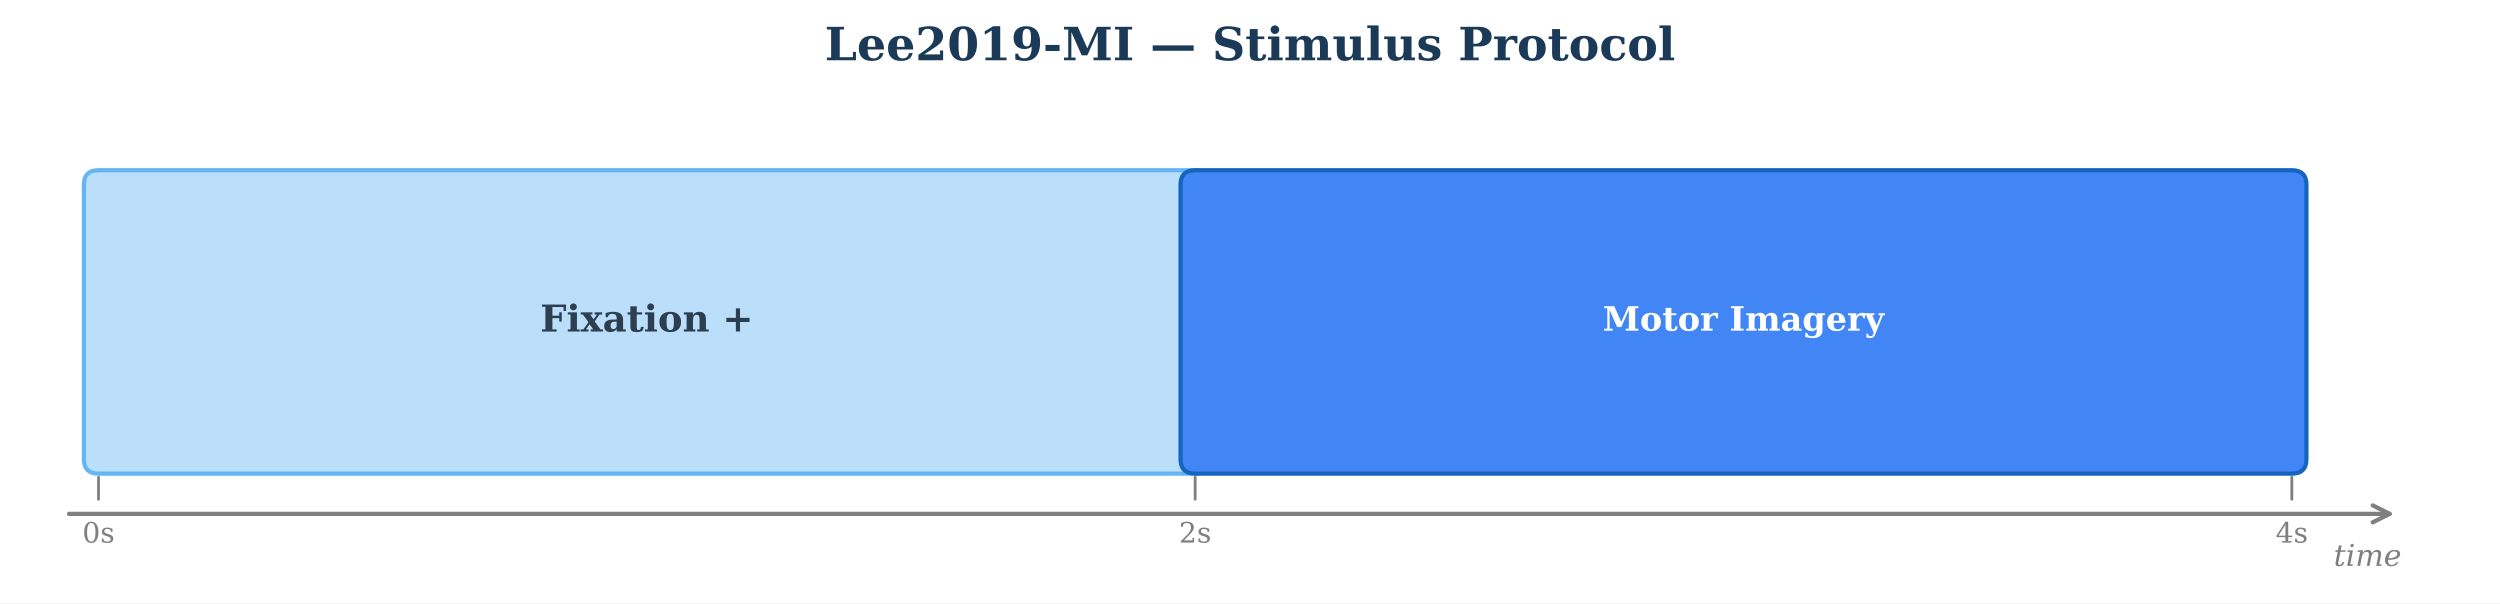
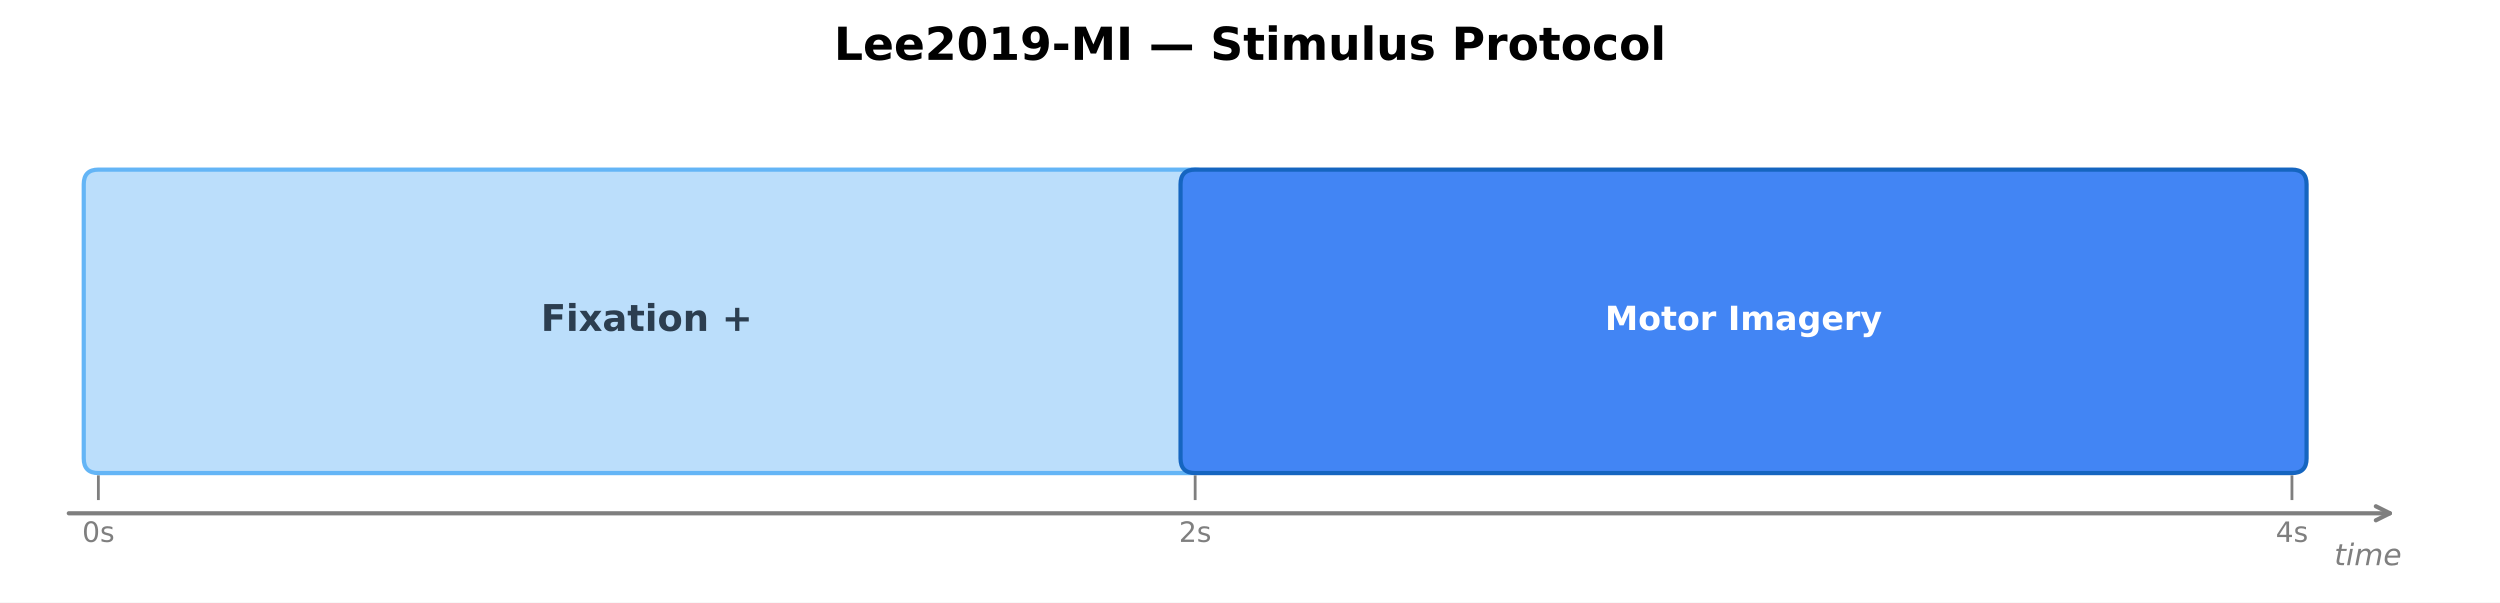
- <svg xmlns="http://www.w3.org/2000/svg" xmlns:xlink="http://www.w3.org/1999/xlink" width="708.48pt" height="170.95pt" viewBox="0 0 708.48 170.95" version="1.1">
+ <svg xmlns="http://www.w3.org/2000/svg" xmlns:xlink="http://www.w3.org/1999/xlink" width="712.8pt" height="171.788pt" viewBox="0 0 712.8 171.788" version="1.1">
  <defs>
    <style type="text/css">*{stroke-linejoin: round; stroke-linecap: butt}</style>
  </defs>
  <g id="figure_1">
    <g id="patch_1">
-       <path d="M 0 170.95  L 708.48 170.95  L 708.48 0  L 0 0  z " style="fill: #ffffff" />
+       <path d="M 0 171.788  L 712.8 171.788  L 712.8 0  L 0 0  z " style="fill: #ffffff" />
    </g>
    <g id="axes_1">
      <g id="patch_2">
-         <path d="M 27.919 134.226  L 338.701 134.226  Q 342.845 134.226 342.845 130.082  L 342.845 52.387  Q 342.845 48.243 338.701 48.243  L 27.919 48.243  Q 23.775 48.243 23.775 52.387  L 23.775 130.082  Q 23.775 134.226 27.919 134.226  z " clip-path="url(#p8f17b9f81c)" style="fill: #bbdefb; stroke: #64b5f6; stroke-width: 1.2" />
+         <path d="M 28.048 134.88  L 340.764 134.88  Q 344.934 134.88 344.934 130.711  L 344.934 52.532  Q 344.934 48.362 340.764 48.362  L 28.048 48.362  Q 23.878 48.362 23.878 52.532  L 23.878 130.711  Q 23.878 134.88 28.048 134.88  z " clip-path="url(#pa75b5006b3)" style="fill: #bbdefb; stroke: #64b5f6; stroke-width: 1.2" />
      </g>
      <g id="patch_3">
-         <path d="M 338.701 134.226  L 649.483 134.226  Q 653.627 134.226 653.627 130.082  L 653.627 52.387  Q 653.627 48.243 649.483 48.243  L 338.701 48.243  Q 334.557 48.243 334.557 52.387  L 334.557 130.082  Q 334.557 134.226 338.701 134.226  z " clip-path="url(#p8f17b9f81c)" style="fill: #4285f4; stroke: #1565c0; stroke-width: 1.2" />
+         <path d="M 340.764 134.88  L 653.481 134.88  Q 657.65 134.88 657.65 130.711  L 657.65 52.532  Q 657.65 48.362 653.481 48.362  L 340.764 48.362  Q 336.595 48.362 336.595 52.532  L 336.595 130.711  Q 336.595 134.88 340.764 134.88  z " clip-path="url(#pa75b5006b3)" style="fill: #4285f4; stroke: #1565c0; stroke-width: 1.2" />
      </g>
      <g id="line2d_1">
-         <path d="M 27.919 135.262  L 27.919 141.477  " clip-path="url(#p8f17b9f81c)" style="fill: none; stroke: #7f7f7f; stroke-width: 0.8; stroke-linecap: round" />
+         <path d="M 28.048 135.923  L 28.048 142.177  " clip-path="url(#pa75b5006b3)" style="fill: none; stroke: #7f7f7f; stroke-width: 0.8; stroke-linecap: square" />
      </g>
      <g id="line2d_2">
-         <path d="M 338.701 135.262  L 338.701 141.477  " clip-path="url(#p8f17b9f81c)" style="fill: none; stroke: #7f7f7f; stroke-width: 0.8; stroke-linecap: round" />
+         <path d="M 340.764 135.923  L 340.764 142.177  " clip-path="url(#pa75b5006b3)" style="fill: none; stroke: #7f7f7f; stroke-width: 0.8; stroke-linecap: square" />
      </g>
      <g id="line2d_3">
-         <path d="M 649.483 135.262  L 649.483 141.477  " clip-path="url(#p8f17b9f81c)" style="fill: none; stroke: #7f7f7f; stroke-width: 0.8; stroke-linecap: round" />
+         <path d="M 653.481 135.923  L 653.481 142.177  " clip-path="url(#pa75b5006b3)" style="fill: none; stroke: #7f7f7f; stroke-width: 0.8; stroke-linecap: square" />
      </g>
      <g id="text_1">
-         <g clip-path="url(#p8f17b9f81c)">
-           <g style="fill: #2c3e50" transform="translate(153.0912 93.96234) scale(0.105 -0.105)">
+         <g clip-path="url(#pa75b5006b3)">
+           <g style="fill: #2c3e50" transform="translate(154.2103 94.3492) scale(0.105 -0.105)">
            <defs>
-               <path id="DejaVuSerif-Bold-29" d="M 300 0  L 300 378  L 897 378  L 897 4288  L 300 4288  L 300 4666  L 4459 4666  L 4459 3566  L 4031 3566  L 4031 4238  L 2106 4238  L 2106 2741  L 3291 2741  L 3291 3334  L 3719 3334  L 3719 1722  L 3291 1722  L 3291 2316  L 2106 2316  L 2106 378  L 2841 378  L 2841 0  L 300 0  z " transform="scale(0.015625)" />
-               <path id="DejaVuSerif-Bold-4c" d="M 588 4263  Q 588 4516 763 4689  Q 938 4863 1191 4863  Q 1438 4863 1611 4689  Q 1784 4516 1784 4263  Q 1784 4016 1611 3842  Q 1438 3669 1191 3669  Q 938 3669 763 3841  Q 588 4013 588 4263  z M 1797 378  L 2272 378  L 2272 0  L 219 0  L 219 378  L 691 378  L 691 2944  L 219 2944  L 219 3322  L 1797 3322  L 1797 378  z " transform="scale(0.015625)" />
-               <path id="DejaVuSerif-Bold-5b" d="M 2247 2119  L 2834 2944  L 2425 2944  L 2425 3322  L 3719 3322  L 3719 2944  L 3278 2944  L 2431 1759  L 3419 378  L 3859 378  L 3859 0  L 1747 0  L 1747 378  L 2175 378  L 1550 1253  L 922 378  L 1369 378  L 1369 0  L 0 0  L 0 378  L 475 378  L 1356 1619  L 403 2944  L 31 2944  L 31 3322  L 2059 3322  L 2059 2944  L 1656 2944  L 2247 2119  z " transform="scale(0.015625)" />
-               <path id="DejaVuSerif-Bold-44" d="M 3525 2041  L 3525 378  L 4000 378  L 4000 0  L 2419 0  L 2419 422  Q 2200 159 1931 34  Q 1663 -91 1319 -91  Q 809 -91 536 182  Q 263 456 263 966  Q 263 1525 655 1803  Q 1047 2081 1838 2081  L 2419 2081  L 2419 2278  Q 2419 2681 2228 2873  Q 2038 3066 1638 3066  Q 1306 3066 1126 2930  Q 947 2794 872 2484  L 519 2484  L 519 3200  Q 816 3306 1134 3359  Q 1453 3413 1806 3413  Q 2697 3413 3111 3081  Q 3525 2750 3525 2041  z M 2419 1044  L 2419 1709  L 2003 1709  Q 1694 1709 1528 1540  Q 1363 1372 1363 1056  Q 1363 741 1483 584  Q 1603 428 1850 428  Q 2106 428 2262 597  Q 2419 766 2419 1044  z " transform="scale(0.015625)" />
-               <path id="DejaVuSerif-Bold-57" d="M 634 2944  L 153 2944  L 153 3322  L 634 3322  L 634 4353  L 1741 4353  L 1741 3322  L 2663 3322  L 2663 2944  L 1741 2944  L 1741 909  Q 1741 475 1809 369  Q 1878 263 2059 263  Q 2259 263 2356 397  Q 2453 531 2459 813  L 2925 813  Q 2897 313 2651 111  Q 2406 -91 1806 -91  Q 1122 -91 878 123  Q 634 338 634 909  L 634 2944  z " transform="scale(0.015625)" />
-               <path id="DejaVuSerif-Bold-52" d="M 2138 263  Q 2488 263 2630 563  Q 2772 863 2772 1663  Q 2772 2463 2631 2761  Q 2491 3059 2138 3059  Q 1784 3059 1640 2757  Q 1497 2456 1497 1663  Q 1497 869 1640 566  Q 1784 263 2138 263  z M 2138 -91  Q 1259 -91 761 376  Q 263 844 263 1663  Q 263 2484 761 2948  Q 1259 3413 2138 3413  Q 3019 3413 3516 2948  Q 4013 2484 4013 1663  Q 4013 844 3514 376  Q 3016 -91 2138 -91  z " transform="scale(0.015625)" />
-               <path id="DejaVuSerif-Bold-51" d="M 219 0  L 219 378  L 691 378  L 691 2944  L 219 2944  L 219 3322  L 1797 3322  L 1797 2853  Q 1997 3150 2253 3281  Q 2509 3413 2900 3413  Q 3459 3413 3745 3083  Q 4031 2753 4031 2113  L 4031 378  L 4506 378  L 4506 0  L 2522 0  L 2522 378  L 2925 378  L 2925 2144  Q 2925 2566 2817 2730  Q 2709 2894 2444 2894  Q 2109 2894 1953 2648  Q 1797 2403 1797 1869  L 1797 378  L 2203 378  L 2203 0  L 219 0  z " transform="scale(0.015625)" />
-               <path id="DejaVuSerif-Bold-3" transform="scale(0.015625)" />
-               <path id="DejaVuSerif-Bold-e" d="M 3041 4013  L 3041 2369  L 4684 2369  L 4684 1650  L 3041 1650  L 3041 6  L 2322 6  L 2322 1650  L 678 1650  L 678 2369  L 2322 2369  L 2322 4013  L 3041 4013  z " transform="scale(0.015625)" />
+               <path id="DejaVuSans-Bold-29" d="M 588 4666  L 3834 4666  L 3834 3756  L 1791 3756  L 1791 2888  L 3713 2888  L 3713 1978  L 1791 1978  L 1791 0  L 588 0  L 588 4666  z " transform="scale(0.015625)" />
+               <path id="DejaVuSans-Bold-4c" d="M 538 3500  L 1656 3500  L 1656 0  L 538 0  L 538 3500  z M 538 4863  L 1656 4863  L 1656 3950  L 538 3950  L 538 4863  z " transform="scale(0.015625)" />
+               <path id="DejaVuSans-Bold-5b" d="M 1422 1791  L 159 3500  L 1344 3500  L 2059 2463  L 2784 3500  L 3969 3500  L 2706 1797  L 4031 0  L 2847 0  L 2059 1106  L 1281 0  L 97 0  L 1422 1791  z " transform="scale(0.015625)" />
+               <path id="DejaVuSans-Bold-44" d="M 2106 1575  Q 1756 1575 1579 1456  Q 1403 1338 1403 1106  Q 1403 894 1545 773  Q 1688 653 1941 653  Q 2256 653 2472 879  Q 2688 1106 2688 1447  L 2688 1575  L 2106 1575  z M 3816 1997  L 3816 0  L 2688 0  L 2688 519  Q 2463 200 2181 54  Q 1900 -91 1497 -91  Q 953 -91 614 226  Q 275 544 275 1050  Q 275 1666 698 1953  Q 1122 2241 2028 2241  L 2688 2241  L 2688 2328  Q 2688 2594 2478 2717  Q 2269 2841 1825 2841  Q 1466 2841 1156 2769  Q 847 2697 581 2553  L 581 3406  Q 941 3494 1303 3539  Q 1666 3584 2028 3584  Q 2975 3584 3395 3211  Q 3816 2838 3816 1997  z " transform="scale(0.015625)" />
+               <path id="DejaVuSans-Bold-57" d="M 1759 4494  L 1759 3500  L 2913 3500  L 2913 2700  L 1759 2700  L 1759 1216  Q 1759 972 1856 886  Q 1953 800 2241 800  L 2816 800  L 2816 0  L 1856 0  Q 1194 0 917 276  Q 641 553 641 1216  L 641 2700  L 84 2700  L 84 3500  L 641 3500  L 641 4494  L 1759 4494  z " transform="scale(0.015625)" />
+               <path id="DejaVuSans-Bold-52" d="M 2203 2784  Q 1831 2784 1636 2517  Q 1441 2250 1441 1747  Q 1441 1244 1636 976  Q 1831 709 2203 709  Q 2569 709 2762 976  Q 2956 1244 2956 1747  Q 2956 2250 2762 2517  Q 2569 2784 2203 2784  z M 2203 3584  Q 3106 3584 3614 3096  Q 4122 2609 4122 1747  Q 4122 884 3614 396  Q 3106 -91 2203 -91  Q 1297 -91 786 396  Q 275 884 275 1747  Q 275 2609 786 3096  Q 1297 3584 2203 3584  z " transform="scale(0.015625)" />
+               <path id="DejaVuSans-Bold-51" d="M 4056 2131  L 4056 0  L 2931 0  L 2931 347  L 2931 1631  Q 2931 2084 2911 2256  Q 2891 2428 2841 2509  Q 2775 2619 2662 2680  Q 2550 2741 2406 2741  Q 2056 2741 1856 2470  Q 1656 2200 1656 1722  L 1656 0  L 538 0  L 538 3500  L 1656 3500  L 1656 2988  Q 1909 3294 2193 3439  Q 2478 3584 2822 3584  Q 3428 3584 3742 3212  Q 4056 2841 4056 2131  z " transform="scale(0.015625)" />
+               <path id="DejaVuSans-Bold-3" transform="scale(0.015625)" />
+               <path id="DejaVuSans-Bold-e" d="M 3053 4013  L 3053 2375  L 4684 2375  L 4684 1638  L 3053 1638  L 3053 0  L 2309 0  L 2309 1638  L 678 1638  L 678 2375  L 2309 2375  L 2309 4013  L 3053 4013  z " transform="scale(0.015625)" />
            </defs>
-             <use xlink:href="#DejaVuSerif-Bold-29" />
-             <use xlink:href="#DejaVuSerif-Bold-4c" transform="translate(71 0)" />
-             <use xlink:href="#DejaVuSerif-Bold-5b" transform="translate(108.9844 0)" />
-             <use xlink:href="#DejaVuSerif-Bold-44" transform="translate(168.6094 0)" />
-             <use xlink:href="#DejaVuSerif-Bold-57" transform="translate(233.4062 0)" />
-             <use xlink:href="#DejaVuSerif-Bold-4c" transform="translate(279.5938 0)" />
-             <use xlink:href="#DejaVuSerif-Bold-52" transform="translate(317.5781 0)" />
-             <use xlink:href="#DejaVuSerif-Bold-51" transform="translate(384.2812 0)" />
-             <use xlink:href="#DejaVuSerif-Bold-3" transform="translate(456.9844 0)" />
-             <use xlink:href="#DejaVuSerif-Bold-e" transform="translate(491.7969 0)" />
+             <use xlink:href="#DejaVuSans-Bold-29" />
+             <use xlink:href="#DejaVuSans-Bold-4c" transform="translate(68.3125 0)" />
+             <use xlink:href="#DejaVuSans-Bold-5b" transform="translate(102.5938 0)" />
+             <use xlink:href="#DejaVuSans-Bold-44" transform="translate(167.0938 0)" />
+             <use xlink:href="#DejaVuSans-Bold-57" transform="translate(234.5781 0)" />
+             <use xlink:href="#DejaVuSans-Bold-4c" transform="translate(282.375 0)" />
+             <use xlink:href="#DejaVuSans-Bold-52" transform="translate(316.6562 0)" />
+             <use xlink:href="#DejaVuSans-Bold-51" transform="translate(385.3594 0)" />
+             <use xlink:href="#DejaVuSans-Bold-3" transform="translate(456.5469 0)" />
+             <use xlink:href="#DejaVuSans-Bold-e" transform="translate(491.3594 0)" />
          </g>
        </g>
      </g>
      <g id="text_2">
-         <g clip-path="url(#p8f17b9f81c)">
-           <g style="fill: #ffffff" transform="translate(454.2149 93.70216) scale(0.095 -0.095)">
+         <g clip-path="url(#pa75b5006b3)">
+           <g style="fill: #ffffff" transform="translate(457.6195 94.08903) scale(0.095 -0.095)">
            <defs>
-               <path id="DejaVuSerif-Bold-30" d="M 269 0  L 269 378  L 863 378  L 863 4288  L 269 4288  L 269 4666  L 2194 4666  L 3525 1672  L 4863 4666  L 6784 4666  L 6784 4288  L 6188 4288  L 6188 378  L 6784 378  L 6784 0  L 4384 0  L 4384 378  L 4978 378  L 4978 3938  L 3531 684  L 2741 684  L 1300 3938  L 1300 378  L 1894 378  L 1894 0  L 269 0  z " transform="scale(0.015625)" />
-               <path id="DejaVuSerif-Bold-55" d="M 3438 3359  L 3438 2369  L 3084 2369  Q 3066 2634 2941 2764  Q 2816 2894 2578 2894  Q 2216 2894 2006 2575  Q 1797 2256 1797 1691  L 1797 378  L 2400 378  L 2400 0  L 219 0  L 219 378  L 691 378  L 691 2944  L 184 2944  L 184 3322  L 1797 3322  L 1797 2731  Q 1959 3078 2226 3245  Q 2494 3413 2881 3413  Q 2978 3413 3117 3398  Q 3256 3384 3438 3359  z " transform="scale(0.015625)" />
-               <path id="DejaVuSerif-Bold-2c" d="M 300 0  L 300 378  L 897 378  L 897 4288  L 300 4288  L 300 4666  L 2700 4666  L 2700 4288  L 2100 4288  L 2100 378  L 2700 378  L 2700 0  L 300 0  z " transform="scale(0.015625)" />
-               <path id="DejaVuSerif-Bold-50" d="M 3884 2778  Q 4116 3109 4384 3261  Q 4653 3413 5013 3413  Q 5584 3413 5867 3089  Q 6150 2766 6150 2113  L 6150 378  L 6625 378  L 6625 0  L 4647 0  L 4647 378  L 5044 378  L 5044 1947  Q 5044 2569 4948 2731  Q 4853 2894 4594 2894  Q 4300 2894 4137 2667  Q 3975 2441 3975 2022  L 3975 378  L 4372 378  L 4372 0  L 2472 0  L 2472 378  L 2869 378  L 2869 1947  Q 2869 2569 2772 2731  Q 2675 2894 2419 2894  Q 2122 2894 1959 2667  Q 1797 2441 1797 2022  L 1797 378  L 2194 378  L 2194 0  L 219 0  L 219 378  L 691 378  L 691 2944  L 219 2944  L 219 3322  L 1797 3322  L 1797 2853  Q 1991 3144 2241 3278  Q 2491 3413 2834 3413  Q 3241 3413 3494 3258  Q 3747 3103 3884 2778  z " transform="scale(0.015625)" />
-               <path id="DejaVuSerif-Bold-4a" d="M 3853 2944  L 3853 44  Q 3853 -656 3354 -1039  Q 2856 -1422 1947 -1422  Q 1616 -1422 1275 -1370  Q 934 -1319 575 -1216  L 575 -422  L 928 -422  Q 975 -750 1192 -909  Q 1409 -1069 1813 -1069  Q 2325 -1069 2536 -823  Q 2747 -578 2747 44  L 2747 422  Q 2606 163 2367 36  Q 2128 -91 1778 -91  Q 1072 -91 667 378  Q 263 847 263 1663  Q 263 2481 667 2947  Q 1072 3413 1778 3413  Q 2128 3413 2367 3286  Q 2606 3159 2747 2900  L 2747 3322  L 4325 3322  L 4325 2944  L 3853 2944  z M 2747 1825  Q 2747 2406 2597 2665  Q 2447 2925 2119 2925  Q 1775 2925 1636 2651  Q 1497 2378 1497 1663  Q 1497 947 1637 672  Q 1778 397 2119 397  Q 2447 397 2597 656  Q 2747 916 2747 1497  L 2747 1825  z " transform="scale(0.015625)" />
-               <path id="DejaVuSerif-Bold-48" d="M 2566 1875  Q 2566 2531 2444 2795  Q 2322 3059 2028 3059  Q 1744 3059 1620 2800  Q 1497 2541 1497 1931  L 1497 1875  L 2566 1875  z M 3781 1503  L 1497 1503  L 1497 1478  Q 1497 834 1690 548  Q 1884 263 2316 263  Q 2675 263 2897 453  Q 3119 644 3181 1006  L 3700 1006  Q 3566 441 3166 175  Q 2766 -91 2047 -91  Q 1184 -91 723 364  Q 263 819 263 1663  Q 263 2488 734 2950  Q 1206 3413 2047 3413  Q 2872 3413 3312 2927  Q 3753 2441 3781 1503  z " transform="scale(0.015625)" />
-               <path id="DejaVuSerif-Bold-5c" d="M 1997 -750  Q 1847 -1116 1634 -1269  Q 1422 -1422 1063 -1422  Q 909 -1422 721 -1387  Q 534 -1353 313 -1288  L 313 -594  L 666 -597  Q 675 -838 779 -953  Q 884 -1069 1094 -1069  Q 1297 -1069 1422 -958  Q 1547 -847 1672 -538  L 1722 -422  L 275 2944  L -84 2944  L -84 3322  L 1831 3322  L 1831 2944  L 1434 2944  L 2278 978  L 3066 2944  L 2625 2944  L 2625 3322  L 3872 3322  L 3872 2944  L 3469 2944  L 1997 -750  z " transform="scale(0.015625)" />
+               <path id="DejaVuSans-Bold-30" d="M 588 4666  L 2119 4666  L 3181 2169  L 4250 4666  L 5778 4666  L 5778 0  L 4641 0  L 4641 3413  L 3566 897  L 2803 897  L 1728 3413  L 1728 0  L 588 0  L 588 4666  z " transform="scale(0.015625)" />
+               <path id="DejaVuSans-Bold-55" d="M 3138 2547  Q 2991 2616 2845 2648  Q 2700 2681 2553 2681  Q 2122 2681 1889 2404  Q 1656 2128 1656 1613  L 1656 0  L 538 0  L 538 3500  L 1656 3500  L 1656 2925  Q 1872 3269 2151 3426  Q 2431 3584 2822 3584  Q 2878 3584 2943 3579  Q 3009 3575 3134 3559  L 3138 2547  z " transform="scale(0.015625)" />
+               <path id="DejaVuSans-Bold-2c" d="M 588 4666  L 1791 4666  L 1791 0  L 588 0  L 588 4666  z " transform="scale(0.015625)" />
+               <path id="DejaVuSans-Bold-50" d="M 3781 2919  Q 3994 3244 4286 3414  Q 4578 3584 4928 3584  Q 5531 3584 5847 3212  Q 6163 2841 6163 2131  L 6163 0  L 5038 0  L 5038 1825  Q 5041 1866 5042 1909  Q 5044 1953 5044 2034  Q 5044 2406 4934 2573  Q 4825 2741 4581 2741  Q 4263 2741 4089 2478  Q 3916 2216 3909 1719  L 3909 0  L 2784 0  L 2784 1825  Q 2784 2406 2684 2573  Q 2584 2741 2328 2741  Q 2006 2741 1831 2477  Q 1656 2213 1656 1722  L 1656 0  L 531 0  L 531 3500  L 1656 3500  L 1656 2988  Q 1863 3284 2130 3434  Q 2397 3584 2719 3584  Q 3081 3584 3359 3409  Q 3638 3234 3781 2919  z " transform="scale(0.015625)" />
+               <path id="DejaVuSans-Bold-4a" d="M 2919 594  Q 2688 288 2409 144  Q 2131 0 1766 0  Q 1125 0 706 504  Q 288 1009 288 1791  Q 288 2575 706 3076  Q 1125 3578 1766 3578  Q 2131 3578 2409 3434  Q 2688 3291 2919 2981  L 2919 3500  L 4044 3500  L 4044 353  Q 4044 -491 3511 -936  Q 2978 -1381 1966 -1381  Q 1638 -1381 1331 -1331  Q 1025 -1281 716 -1178  L 716 -306  Q 1009 -475 1290 -558  Q 1572 -641 1856 -641  Q 2406 -641 2662 -400  Q 2919 -159 2919 353  L 2919 594  z M 2181 2772  Q 1834 2772 1640 2515  Q 1447 2259 1447 1791  Q 1447 1309 1634 1061  Q 1822 813 2181 813  Q 2531 813 2725 1069  Q 2919 1325 2919 1791  Q 2919 2259 2725 2515  Q 2531 2772 2181 2772  z " transform="scale(0.015625)" />
+               <path id="DejaVuSans-Bold-48" d="M 4031 1759  L 4031 1441  L 1416 1441  Q 1456 1047 1700 850  Q 1944 653 2381 653  Q 2734 653 3104 758  Q 3475 863 3866 1075  L 3866 213  Q 3469 63 3072 -14  Q 2675 -91 2278 -91  Q 1328 -91 801 392  Q 275 875 275 1747  Q 275 2603 792 3093  Q 1309 3584 2216 3584  Q 3041 3584 3536 3087  Q 4031 2591 4031 1759  z M 2881 2131  Q 2881 2450 2695 2645  Q 2509 2841 2209 2841  Q 1884 2841 1681 2658  Q 1478 2475 1428 2131  L 2881 2131  z " transform="scale(0.015625)" />
+               <path id="DejaVuSans-Bold-5c" d="M 78 3500  L 1197 3500  L 2138 1125  L 2938 3500  L 4056 3500  L 2584 -331  Q 2363 -916 2067 -1148  Q 1772 -1381 1288 -1381  L 641 -1381  L 641 -647  L 991 -647  Q 1275 -647 1404 -556  Q 1534 -466 1606 -231  L 1638 -134  L 78 3500  z " transform="scale(0.015625)" />
            </defs>
-             <use xlink:href="#DejaVuSerif-Bold-30" />
-             <use xlink:href="#DejaVuSerif-Bold-52" transform="translate(110.6875 0)" />
-             <use xlink:href="#DejaVuSerif-Bold-57" transform="translate(177.3906 0)" />
-             <use xlink:href="#DejaVuSerif-Bold-52" transform="translate(223.5781 0)" />
-             <use xlink:href="#DejaVuSerif-Bold-55" transform="translate(290.2812 0)" />
-             <use xlink:href="#DejaVuSerif-Bold-3" transform="translate(342.9688 0)" />
-             <use xlink:href="#DejaVuSerif-Bold-2c" transform="translate(377.7812 0)" />
-             <use xlink:href="#DejaVuSerif-Bold-50" transform="translate(424.5625 0)" />
-             <use xlink:href="#DejaVuSerif-Bold-44" transform="translate(530.375 0)" />
-             <use xlink:href="#DejaVuSerif-Bold-4a" transform="translate(595.1719 0)" />
-             <use xlink:href="#DejaVuSerif-Bold-48" transform="translate(665.0938 0)" />
-             <use xlink:href="#DejaVuSerif-Bold-55" transform="translate(728.7188 0)" />
-             <use xlink:href="#DejaVuSerif-Bold-5c" transform="translate(781.4062 0)" />
+             <use xlink:href="#DejaVuSans-Bold-30" />
+             <use xlink:href="#DejaVuSans-Bold-52" transform="translate(99.51562 0)" />
+             <use xlink:href="#DejaVuSans-Bold-57" transform="translate(168.2188 0)" />
+             <use xlink:href="#DejaVuSans-Bold-52" transform="translate(216.0156 0)" />
+             <use xlink:href="#DejaVuSans-Bold-55" transform="translate(284.7188 0)" />
+             <use xlink:href="#DejaVuSans-Bold-3" transform="translate(334.0312 0)" />
+             <use xlink:href="#DejaVuSans-Bold-2c" transform="translate(368.8438 0)" />
+             <use xlink:href="#DejaVuSans-Bold-50" transform="translate(406.0469 0)" />
+             <use xlink:href="#DejaVuSans-Bold-44" transform="translate(510.25 0)" />
+             <use xlink:href="#DejaVuSans-Bold-4a" transform="translate(577.7344 0)" />
+             <use xlink:href="#DejaVuSans-Bold-48" transform="translate(649.3125 0)" />
+             <use xlink:href="#DejaVuSans-Bold-55" transform="translate(717.1406 0)" />
+             <use xlink:href="#DejaVuSans-Bold-5c" transform="translate(766.4531 0)" />
          </g>
        </g>
      </g>
      <g id="text_3">
-         <g style="fill: #7f7f7f" transform="translate(23.32131 153.7713) scale(0.08 -0.08)">
+         <g style="fill: #7f7f7f" transform="translate(23.41901 154.5095) scale(0.08 -0.08)">
          <defs>
-             <path id="DejaVuSerif-13" d="M 2034 219  Q 2513 219 2750 744  Q 2988 1269 2988 2328  Q 2988 3391 2750 3916  Q 2513 4441 2034 4441  Q 1556 4441 1318 3916  Q 1081 3391 1081 2328  Q 1081 1269 1318 744  Q 1556 219 2034 219  z M 2034 -91  Q 1275 -91 848 546  Q 422 1184 422 2328  Q 422 3475 848 4112  Q 1275 4750 2034 4750  Q 2797 4750 3222 4112  Q 3647 3475 3647 2328  Q 3647 1184 3222 546  Q 2797 -91 2034 -91  z " transform="scale(0.015625)" />
-             <path id="DejaVuSerif-56" d="M 359 184  L 359 959  L 691 959  Q 703 588 923 403  Q 1144 219 1575 219  Q 1963 219 2166 364  Q 2369 509 2369 788  Q 2369 1006 2220 1140  Q 2072 1275 1594 1428  L 1178 1569  Q 750 1706 558 1912  Q 366 2119 366 2438  Q 366 2894 700 3153  Q 1034 3413 1625 3413  Q 1888 3413 2178 3344  Q 2469 3275 2778 3144  L 2778 2419  L 2447 2419  Q 2434 2741 2221 2922  Q 2009 3103 1644 3103  Q 1281 3103 1095 2975  Q 909 2847 909 2591  Q 909 2381 1050 2254  Q 1191 2128 1613 1997  L 2069 1856  Q 2541 1709 2748 1489  Q 2956 1269 2956 922  Q 2956 450 2595 179  Q 2234 -91 1600 -91  Q 1278 -91 972 -22  Q 666 47 359 184  z " transform="scale(0.015625)" />
+             <path id="DejaVuSans-13" d="M 2034 4250  Q 1547 4250 1301 3770  Q 1056 3291 1056 2328  Q 1056 1369 1301 889  Q 1547 409 2034 409  Q 2525 409 2770 889  Q 3016 1369 3016 2328  Q 3016 3291 2770 3770  Q 2525 4250 2034 4250  z M 2034 4750  Q 2819 4750 3233 4129  Q 3647 3509 3647 2328  Q 3647 1150 3233 529  Q 2819 -91 2034 -91  Q 1250 -91 836 529  Q 422 1150 422 2328  Q 422 3509 836 4129  Q 1250 4750 2034 4750  z " transform="scale(0.015625)" />
+             <path id="DejaVuSans-56" d="M 2834 3397  L 2834 2853  Q 2591 2978 2328 3040  Q 2066 3103 1784 3103  Q 1356 3103 1142 2972  Q 928 2841 928 2578  Q 928 2378 1081 2264  Q 1234 2150 1697 2047  L 1894 2003  Q 2506 1872 2764 1633  Q 3022 1394 3022 966  Q 3022 478 2636 193  Q 2250 -91 1575 -91  Q 1294 -91 989 -36  Q 684 19 347 128  L 347 722  Q 666 556 975 473  Q 1284 391 1588 391  Q 1994 391 2212 530  Q 2431 669 2431 922  Q 2431 1156 2273 1281  Q 2116 1406 1581 1522  L 1381 1569  Q 847 1681 609 1914  Q 372 2147 372 2553  Q 372 3047 722 3315  Q 1072 3584 1716 3584  Q 2034 3584 2315 3537  Q 2597 3491 2834 3397  z " transform="scale(0.015625)" />
          </defs>
-           <use xlink:href="#DejaVuSerif-13" />
-           <use xlink:href="#DejaVuSerif-56" transform="translate(63.625 0)" />
+           <use xlink:href="#DejaVuSans-13" />
+           <use xlink:href="#DejaVuSans-56" transform="translate(63.625 0)" />
        </g>
      </g>
      <g id="text_4">
-         <g style="fill: #7f7f7f" transform="translate(334.1034 153.7713) scale(0.08 -0.08)">
+         <g style="fill: #7f7f7f" transform="translate(336.1354 154.5095) scale(0.08 -0.08)">
          <defs>
-             <path id="DejaVuSerif-15" d="M 819 3553  L 469 3553  L 469 4384  Q 803 4563 1142 4656  Q 1481 4750 1806 4750  Q 2534 4750 2956 4397  Q 3378 4044 3378 3438  Q 3378 2753 2422 1800  Q 2347 1728 2309 1691  L 1131 513  L 3078 513  L 3078 1088  L 3444 1088  L 3444 0  L 434 0  L 434 341  L 1850 1753  Q 2319 2222 2519 2614  Q 2719 3006 2719 3438  Q 2719 3909 2473 4175  Q 2228 4441 1797 4441  Q 1350 4441 1106 4219  Q 863 3997 819 3553  z " transform="scale(0.015625)" />
+             <path id="DejaVuSans-15" d="M 1228 531  L 3431 531  L 3431 0  L 469 0  L 469 531  Q 828 903 1448 1529  Q 2069 2156 2228 2338  Q 2531 2678 2651 2914  Q 2772 3150 2772 3378  Q 2772 3750 2511 3984  Q 2250 4219 1831 4219  Q 1534 4219 1204 4116  Q 875 4013 500 3803  L 500 4441  Q 881 4594 1212 4672  Q 1544 4750 1819 4750  Q 2544 4750 2975 4387  Q 3406 4025 3406 3419  Q 3406 3131 3298 2873  Q 3191 2616 2906 2266  Q 2828 2175 2409 1742  Q 1991 1309 1228 531  z " transform="scale(0.015625)" />
          </defs>
-           <use xlink:href="#DejaVuSerif-15" />
-           <use xlink:href="#DejaVuSerif-56" transform="translate(63.625 0)" />
+           <use xlink:href="#DejaVuSans-15" />
+           <use xlink:href="#DejaVuSans-56" transform="translate(63.625 0)" />
        </g>
      </g>
      <g id="text_5">
-         <g style="fill: #7f7f7f" transform="translate(644.8855 153.7713) scale(0.08 -0.08)">
+         <g style="fill: #7f7f7f" transform="translate(648.8518 154.5095) scale(0.08 -0.08)">
          <defs>
-             <path id="DejaVuSerif-17" d="M 2234 1581  L 2234 4063  L 641 1581  L 2234 1581  z M 3609 0  L 1484 0  L 1484 331  L 2234 331  L 2234 1247  L 197 1247  L 197 1588  L 2241 4750  L 2859 4750  L 2859 1581  L 3750 1581  L 3750 1247  L 2859 1247  L 2859 331  L 3609 331  L 3609 0  z " transform="scale(0.015625)" />
+             <path id="DejaVuSans-17" d="M 2419 4116  L 825 1625  L 2419 1625  L 2419 4116  z M 2253 4666  L 3047 4666  L 3047 1625  L 3713 1625  L 3713 1100  L 3047 1100  L 3047 0  L 2419 0  L 2419 1100  L 313 1100  L 313 1709  L 2253 4666  z " transform="scale(0.015625)" />
          </defs>
-           <use xlink:href="#DejaVuSerif-17" />
-           <use xlink:href="#DejaVuSerif-56" transform="translate(63.625 0)" />
+           <use xlink:href="#DejaVuSans-17" />
+           <use xlink:href="#DejaVuSans-56" transform="translate(63.625 0)" />
        </g>
      </g>
      <g id="patch_4">
-         <path d="M 19.56 145.621  Q 349.061 145.621 677.22 145.621  " style="fill: none; stroke: #7f7f7f; stroke-width: 1.2; stroke-linecap: round" />
-         <path d="M 672.42 143.221  L 677.22 145.621  L 672.42 148.021  " style="fill: none; stroke: #7f7f7f; stroke-width: 1.2; stroke-linecap: round" />
+         <path d="M 19.622 146.347  Q 351.186 146.347 681.409 146.347  " style="fill: none; stroke: #7f7f7f; stroke-width: 1.2; stroke-linecap: round" />
+         <path d="M 677.409 144.347  L 681.409 146.347  L 677.409 148.347  " style="fill: none; stroke: #7f7f7f; stroke-width: 1.2; stroke-linecap: round" />
      </g>
      <g id="text_6">
-         <g style="fill: #7f7f7f" transform="translate(661.3353 160.3668) scale(0.085 -0.085)">
+         <g style="fill: #7f7f7f" transform="translate(665.5489 161.1444) scale(0.085 -0.085)">
          <defs>
-             <path id="DejaVuSerif-Italic-57" d="M 856 2988  L 350 2988  L 416 3322  L 922 3322  L 1122 4353  L 1700 4353  L 1500 3322  L 2581 3322  L 2516 2988  L 1434 2988  L 1025 878  Q 978 631 978 488  Q 978 388 1000 338  Q 1059 219 1278 219  Q 1503 219 1633 351  Q 1763 484 1825 781  L 2259 781  Q 2147 328 1884 118  Q 1622 -91 1169 -91  Q 672 -91 506 131  Q 406 266 406 516  Q 406 675 447 878  L 856 2988  z " transform="scale(0.015625)" />
-             <path id="DejaVuSerif-Italic-4c" d="M 1009 4353  Q 1038 4497 1163 4603  Q 1288 4709 1434 4709  Q 1578 4709 1663 4603  Q 1728 4522 1728 4422  Q 1728 4388 1719 4353  Q 1691 4206 1567 4103  Q 1444 4000 1297 4000  Q 1150 4000 1066 4103  Q 1003 4181 1003 4281  Q 1003 4316 1009 4353  z M 963 331  L 1506 331  L 1444 0  L 325 0  L 903 2988  L 353 2988  L 419 3322  L 1544 3322  L 963 331  z " transform="scale(0.015625)" />
-             <path id="DejaVuSerif-Italic-50" d="M 3503 2675  Q 3741 3041 4034 3227  Q 4328 3413 4672 3413  Q 5194 3413 5388 3088  Q 5503 2894 5503 2578  Q 5503 2372 5453 2113  L 5106 331  L 5625 331  L 5563 0  L 4469 0  L 4866 2047  Q 4913 2291 4913 2466  Q 4913 2659 4856 2772  Q 4750 2988 4403 2988  Q 4019 2988 3761 2697  Q 3503 2406 3394 1850  L 3034 0  L 2459 0  L 2863 2069  Q 2906 2303 2906 2472  Q 2906 2666 2850 2775  Q 2741 2988 2394 2988  Q 2009 2988 1751 2697  Q 1494 2406 1384 1850  L 1025 0  L 450 0  L 1031 2994  L 481 2994  L 544 3322  L 1669 3322  L 1556 2731  Q 1778 3063 2059 3238  Q 2341 3413 2653 3413  Q 3041 3413 3262 3220  Q 3484 3028 3503 2675  z " transform="scale(0.015625)" />
-             <path id="DejaVuSerif-Italic-48" d="M 938 1275  Q 925 1156 925 1050  Q 925 756 1031 563  Q 1216 219 1709 219  Q 2072 219 2250 328  Q 2569 525 2644 778  L 3066 778  Q 2941 381 2475 103  Q 2150 -91 1506 -91  Q 863 -91 516 388  Q 272 722 272 1206  Q 272 1419 319 1659  Q 472 2450 1000 2931  Q 1528 3413 2278 3413  Q 3500 3413 3500 2547  Q 3500 1913 2859 1603  Q 2206 1288 938 1275  z M 2541 1975  Q 2891 2181 2891 2569  Q 2891 3103 2181 3103  Q 1763 3103 1472 2784  Q 1181 2466 1003 1606  Q 2006 1653 2541 1975  z " transform="scale(0.015625)" />
+             <path id="DejaVuSans-Oblique-57" d="M 2706 3500  L 2619 3053  L 1472 3053  L 1100 1153  Q 1081 1047 1072 975  Q 1063 903 1063 863  Q 1063 663 1183 572  Q 1303 481 1569 481  L 2150 481  L 2053 0  L 1503 0  Q 991 0 739 200  Q 488 400 488 806  Q 488 878 497 964  Q 506 1050 525 1153  L 897 3053  L 409 3053  L 500 3500  L 978 3500  L 1172 4494  L 1747 4494  L 1556 3500  L 2706 3500  z " transform="scale(0.015625)" />
+             <path id="DejaVuSans-Oblique-4c" d="M 1172 4863  L 1747 4863  L 1606 4134  L 1031 4134  L 1172 4863  z M 909 3500  L 1484 3500  L 800 0  L 225 0  L 909 3500  z " transform="scale(0.015625)" />
+             <path id="DejaVuSans-Oblique-50" d="M 5747 2113  L 5338 0  L 4763 0  L 5166 2094  Q 5191 2228 5203 2325  Q 5216 2422 5216 2491  Q 5216 2772 5059 2928  Q 4903 3084 4622 3084  Q 4203 3084 3875 2770  Q 3547 2456 3450 1953  L 3066 0  L 2491 0  L 2900 2094  Q 2925 2209 2937 2307  Q 2950 2406 2950 2484  Q 2950 2769 2794 2926  Q 2638 3084 2363 3084  Q 1938 3084 1609 2770  Q 1281 2456 1184 1953  L 800 0  L 225 0  L 909 3500  L 1484 3500  L 1375 2956  Q 1609 3263 1923 3423  Q 2238 3584 2597 3584  Q 2978 3584 3223 3384  Q 3469 3184 3519 2828  Q 3781 3197 4126 3390  Q 4472 3584 4856 3584  Q 5306 3584 5551 3325  Q 5797 3066 5797 2591  Q 5797 2488 5784 2364  Q 5772 2241 5747 2113  z " transform="scale(0.015625)" />
+             <path id="DejaVuSans-Oblique-48" d="M 3078 2063  Q 3088 2113 3092 2166  Q 3097 2219 3097 2272  Q 3097 2653 2873 2875  Q 2650 3097 2266 3097  Q 1838 3097 1509 2826  Q 1181 2556 1013 2059  L 3078 2063  z M 3578 1613  L 903 1613  Q 884 1494 878 1425  Q 872 1356 872 1306  Q 872 872 1139 634  Q 1406 397 1894 397  Q 2269 397 2603 481  Q 2938 566 3225 728  L 3116 159  Q 2806 34 2476 -28  Q 2147 -91 1806 -91  Q 1078 -91 686 257  Q 294 606 294 1247  Q 294 1794 489 2264  Q 684 2734 1063 3103  Q 1306 3334 1642 3459  Q 1978 3584 2356 3584  Q 2950 3584 3301 3228  Q 3653 2872 3653 2272  Q 3653 2128 3634 1964  Q 3616 1800 3578 1613  z " transform="scale(0.015625)" />
          </defs>
-           <use xlink:href="#DejaVuSerif-Italic-57" />
-           <use xlink:href="#DejaVuSerif-Italic-4c" transform="translate(40.1875 0)" />
-           <use xlink:href="#DejaVuSerif-Italic-50" transform="translate(72.17188 0)" />
-           <use xlink:href="#DejaVuSerif-Italic-48" transform="translate(167 0)" />
+           <use xlink:href="#DejaVuSans-Oblique-57" />
+           <use xlink:href="#DejaVuSans-Oblique-4c" transform="translate(39.20312 0)" />
+           <use xlink:href="#DejaVuSans-Oblique-50" transform="translate(66.98438 0)" />
+           <use xlink:href="#DejaVuSans-Oblique-48" transform="translate(164.3906 0)" />
        </g>
      </g>
      <g id="text_7">
-         <g style="fill: #1b3a57" transform="translate(233.7148 17.07797) scale(0.13 -0.13)">
+         <g transform="translate(237.7821 17.07797) scale(0.13 -0.13)">
          <defs>
-             <path id="DejaVuSerif-Bold-2f" d="M 300 0  L 300 378  L 897 378  L 897 4288  L 300 4288  L 300 4666  L 2700 4666  L 2700 4288  L 2100 4288  L 2100 428  L 3938 428  L 3938 1166  L 4359 1166  L 4359 0  L 300 0  z " transform="scale(0.015625)" />
-             <path id="DejaVuSerif-Bold-15" d="M 844 3513  L 469 3513  L 469 4519  Q 850 4634 1223 4692  Q 1597 4750 1978 4750  Q 2869 4750 3367 4386  Q 3866 4022 3866 3372  Q 3866 2909 3591 2542  Q 3316 2175 2541 1672  L 1241 819  L 3450 819  L 3450 1369  L 3878 1369  L 3878 0  L 428 0  L 428 763  L 1119 1241  Q 2003 1850 2297 2278  Q 2591 2706 2591 3278  Q 2591 3819 2367 4101  Q 2144 4384 1716 4384  Q 1347 4384 1125 4161  Q 903 3938 844 3513  z " transform="scale(0.015625)" />
-             <path id="DejaVuSerif-Bold-13" d="M 2228 275  Q 2603 275 2742 615  Q 2881 956 2881 2328  Q 2881 3691 2742 4037  Q 2603 4384 2228 4384  Q 1853 4384 1714 4043  Q 1575 3703 1575 2328  Q 1575 956 1714 615  Q 1853 275 2228 275  z M 2228 -91  Q 1294 -91 797 532  Q 300 1156 300 2328  Q 300 3500 797 4125  Q 1294 4750 2228 4750  Q 3159 4750 3656 4125  Q 4153 3500 4153 2328  Q 4153 1156 3656 532  Q 3159 -91 2228 -91  z " transform="scale(0.015625)" />
-             <path id="DejaVuSerif-Bold-14" d="M 878 0  L 878 378  L 1753 378  L 1753 4153  L 781 3578  L 781 4044  L 1953 4750  L 2938 4750  L 2938 378  L 3816 378  L 3816 0  L 878 0  z " transform="scale(0.015625)" />
-             <path id="DejaVuSerif-Bold-1c" d="M 2181 4384  Q 1859 4384 1723 4111  Q 1588 3838 1588 3163  Q 1588 2488 1723 2214  Q 1859 1941 2181 1941  Q 2503 1941 2640 2214  Q 2778 2488 2778 3163  Q 2778 3838 2640 4111  Q 2503 4384 2181 4384  z M 2878 1900  Q 2672 1734 2420 1651  Q 2169 1569 1875 1569  Q 1163 1569 755 1986  Q 347 2403 347 3138  Q 347 3913 803 4331  Q 1259 4750 2106 4750  Q 3063 4750 3556 4172  Q 4050 3594 4050 2478  Q 4050 1206 3503 557  Q 2956 -91 1881 -91  Q 1600 -91 1278 -44  Q 956 3 588 97  L 588 922  L 966 922  Q 1044 603 1261 439  Q 1478 275 1825 275  Q 2375 275 2625 658  Q 2875 1041 2878 1900  z " transform="scale(0.015625)" />
-             <path id="DejaVuSerif-Bold-10" d="M 347 2138  L 2309 2138  L 2309 1294  L 347 1294  L 347 2138  z " transform="scale(0.015625)" />
-             <path id="DejaVuSerif-Bold-782" d="M 344 2075  L 6056 2075  L 6056 1325  L 344 1325  L 344 2075  z " transform="scale(0.015625)" />
-             <path id="DejaVuSerif-Bold-36" d="M 494 225  L 494 1331  L 891 1331  Q 981 806 1318 547  Q 1656 288 2253 288  Q 2738 288 2991 472  Q 3244 656 3244 1013  Q 3244 1294 3072 1450  Q 2900 1606 2363 1741  L 1663 1913  Q 978 2088 700 2398  Q 422 2709 422 3284  Q 422 3978 883 4364  Q 1344 4750 2175 4750  Q 2584 4750 3026 4681  Q 3469 4613 3944 4475  L 3944 3444  L 3547 3444  Q 3456 3925 3150 4148  Q 2844 4372 2278 4372  Q 1816 4372 1580 4211  Q 1344 4050 1344 3731  Q 1344 3441 1506 3289  Q 1669 3138 2303 2975  L 3003 2803  Q 3653 2641 3945 2297  Q 4238 1953 4238 1350  Q 4238 644 3750 276  Q 3263 -91 2316 -91  Q 1859 -91 1409 -12  Q 959 66 494 225  z " transform="scale(0.015625)" />
-             <path id="DejaVuSerif-Bold-58" d="M 3963 3322  L 3963 378  L 4434 378  L 4434 0  L 2853 0  L 2853 469  Q 2656 172 2400 40  Q 2144 -91 1753 -91  Q 1194 -91 908 239  Q 622 569 622 1209  L 622 2944  L 147 2944  L 147 3322  L 1728 3322  L 1728 1381  Q 1728 763 1831 595  Q 1934 428 2209 428  Q 2544 428 2698 675  Q 2853 922 2853 1459  L 2853 2944  L 2450 2944  L 2450 3322  L 3963 3322  z " transform="scale(0.015625)" />
-             <path id="DejaVuSerif-Bold-4f" d="M 1797 378  L 2272 378  L 2272 0  L 219 0  L 219 378  L 691 378  L 691 4488  L 219 4488  L 219 4863  L 1797 4863  L 1797 378  z " transform="scale(0.015625)" />
-             <path id="DejaVuSerif-Bold-56" d="M 300 97  L 300 1025  L 653 1025  Q 697 653 931 458  Q 1166 263 1569 263  Q 1906 263 2086 380  Q 2266 497 2266 716  Q 2266 916 2152 1025  Q 2038 1134 1709 1216  L 1253 1331  Q 738 1459 506 1698  Q 275 1938 275 2344  Q 275 2884 650 3148  Q 1025 3413 1806 3413  Q 2100 3413 2433 3364  Q 2766 3316 3169 3213  L 3169 2375  L 2816 2375  Q 2788 2716 2573 2887  Q 2359 3059 1959 3059  Q 1622 3059 1448 2951  Q 1275 2844 1275 2638  Q 1275 2469 1375 2372  Q 1475 2275 1734 2209  L 2188 2094  Q 2841 1928 3091 1684  Q 3341 1441 3341 1006  Q 3341 444 2939 176  Q 2538 -91 1691 -91  Q 1381 -91 1034 -44  Q 688 3 300 97  z " transform="scale(0.015625)" />
-             <path id="DejaVuSerif-Bold-33" d="M 300 0  L 300 378  L 897 378  L 897 4288  L 300 4288  L 300 4666  L 2956 4666  Q 3734 4666 4193 4295  Q 4653 3925 4653 3303  Q 4653 2678 4192 2304  Q 3731 1931 2956 1931  L 2100 1931  L 2100 378  L 2853 378  L 2853 0  L 300 0  z M 2100 2309  L 2450 2309  Q 2856 2309 3098 2579  Q 3341 2850 3341 3303  Q 3341 3753 3100 4020  Q 2859 4288 2450 4288  L 2100 4288  L 2100 2309  z " transform="scale(0.015625)" />
-             <path id="DejaVuSerif-Bold-46" d="M 3609 1038  Q 3491 469 3123 189  Q 2756 -91 2125 -91  Q 1238 -91 750 368  Q 263 828 263 1663  Q 263 2488 744 2950  Q 1225 3413 2081 3413  Q 2428 3413 2781 3347  Q 3134 3281 3500 3150  L 3500 2228  L 3150 2228  Q 3100 2650 2903 2854  Q 2706 3059 2350 3059  Q 1888 3059 1692 2746  Q 1497 2434 1497 1663  Q 1497 909 1687 586  Q 1878 263 2309 263  Q 2644 263 2845 463  Q 3047 663 3091 1038  L 3609 1038  z " transform="scale(0.015625)" />
+             <path id="DejaVuSans-Bold-2f" d="M 588 4666  L 1791 4666  L 1791 909  L 3903 909  L 3903 0  L 588 0  L 588 4666  z " transform="scale(0.015625)" />
+             <path id="DejaVuSans-Bold-15" d="M 1844 884  L 3897 884  L 3897 0  L 506 0  L 506 884  L 2209 2388  Q 2438 2594 2547 2791  Q 2656 2988 2656 3200  Q 2656 3528 2436 3728  Q 2216 3928 1850 3928  Q 1569 3928 1234 3808  Q 900 3688 519 3450  L 519 4475  Q 925 4609 1322 4679  Q 1719 4750 2100 4750  Q 2938 4750 3402 4381  Q 3866 4013 3866 3353  Q 3866 2972 3669 2642  Q 3472 2313 2841 1759  L 1844 884  z " transform="scale(0.015625)" />
+             <path id="DejaVuSans-Bold-13" d="M 2944 2338  Q 2944 3213 2780 3570  Q 2616 3928 2228 3928  Q 1841 3928 1675 3570  Q 1509 3213 1509 2338  Q 1509 1453 1675 1090  Q 1841 728 2228 728  Q 2613 728 2778 1090  Q 2944 1453 2944 2338  z M 4147 2328  Q 4147 1169 3647 539  Q 3147 -91 2228 -91  Q 1306 -91 806 539  Q 306 1169 306 2328  Q 306 3491 806 4120  Q 1306 4750 2228 4750  Q 3147 4750 3647 4120  Q 4147 3491 4147 2328  z " transform="scale(0.015625)" />
+             <path id="DejaVuSans-Bold-14" d="M 750 831  L 1813 831  L 1813 3847  L 722 3622  L 722 4441  L 1806 4666  L 2950 4666  L 2950 831  L 4013 831  L 4013 0  L 750 0  L 750 831  z " transform="scale(0.015625)" />
+             <path id="DejaVuSans-Bold-1c" d="M 641 103  L 641 966  Q 928 831 1190 764  Q 1453 697 1709 697  Q 2247 697 2547 995  Q 2847 1294 2900 1881  Q 2688 1725 2447 1647  Q 2206 1569 1925 1569  Q 1209 1569 770 1986  Q 331 2403 331 3084  Q 331 3838 820 4291  Q 1309 4744 2131 4744  Q 3044 4744 3544 4128  Q 4044 3513 4044 2388  Q 4044 1231 3459 570  Q 2875 -91 1856 -91  Q 1528 -91 1228 -42  Q 928 6 641 103  z M 2125 2350  Q 2441 2350 2600 2554  Q 2759 2759 2759 3169  Q 2759 3575 2600 3781  Q 2441 3988 2125 3988  Q 1809 3988 1650 3781  Q 1491 3575 1491 3169  Q 1491 2759 1650 2554  Q 1809 2350 2125 2350  z " transform="scale(0.015625)" />
+             <path id="DejaVuSans-Bold-10" d="M 347 2297  L 2309 2297  L 2309 1388  L 347 1388  L 347 2297  z " transform="scale(0.015625)" />
+             <path id="DejaVuSans-Bold-af6" d="M 344 2156  L 6056 2156  L 6056 1350  L 344 1350  L 344 2156  z " transform="scale(0.015625)" />
+             <path id="DejaVuSans-Bold-36" d="M 3834 4519  L 3834 3531  Q 3450 3703 3084 3790  Q 2719 3878 2394 3878  Q 1963 3878 1756 3759  Q 1550 3641 1550 3391  Q 1550 3203 1689 3098  Q 1828 2994 2194 2919  L 2706 2816  Q 3484 2659 3812 2340  Q 4141 2022 4141 1434  Q 4141 663 3683 286  Q 3225 -91 2284 -91  Q 1841 -91 1394 -6  Q 947 78 500 244  L 500 1259  Q 947 1022 1364 901  Q 1781 781 2169 781  Q 2563 781 2772 912  Q 2981 1044 2981 1288  Q 2981 1506 2839 1625  Q 2697 1744 2272 1838  L 1806 1941  Q 1106 2091 782 2419  Q 459 2747 459 3303  Q 459 4000 909 4375  Q 1359 4750 2203 4750  Q 2588 4750 2994 4692  Q 3400 4634 3834 4519  z " transform="scale(0.015625)" />
+             <path id="DejaVuSans-Bold-58" d="M 500 1363  L 500 3500  L 1625 3500  L 1625 3150  Q 1625 2866 1622 2436  Q 1619 2006 1619 1863  Q 1619 1441 1641 1255  Q 1663 1069 1716 984  Q 1784 875 1895 815  Q 2006 756 2150 756  Q 2500 756 2700 1025  Q 2900 1294 2900 1772  L 2900 3500  L 4019 3500  L 4019 0  L 2900 0  L 2900 506  Q 2647 200 2364 54  Q 2081 -91 1741 -91  Q 1134 -91 817 281  Q 500 653 500 1363  z " transform="scale(0.015625)" />
+             <path id="DejaVuSans-Bold-4f" d="M 538 4863  L 1656 4863  L 1656 0  L 538 0  L 538 4863  z " transform="scale(0.015625)" />
+             <path id="DejaVuSans-Bold-56" d="M 3272 3391  L 3272 2541  Q 2913 2691 2578 2766  Q 2244 2841 1947 2841  Q 1628 2841 1473 2761  Q 1319 2681 1319 2516  Q 1319 2381 1436 2309  Q 1553 2238 1856 2203  L 2053 2175  Q 2913 2066 3209 1816  Q 3506 1566 3506 1031  Q 3506 472 3093 190  Q 2681 -91 1863 -91  Q 1516 -91 1145 -36  Q 775 19 384 128  L 384 978  Q 719 816 1070 734  Q 1422 653 1784 653  Q 2113 653 2278 743  Q 2444 834 2444 1013  Q 2444 1163 2330 1236  Q 2216 1309 1875 1350  L 1678 1375  Q 931 1469 631 1722  Q 331 1975 331 2491  Q 331 3047 712 3315  Q 1094 3584 1881 3584  Q 2191 3584 2531 3537  Q 2872 3491 3272 3391  z " transform="scale(0.015625)" />
+             <path id="DejaVuSans-Bold-33" d="M 588 4666  L 2584 4666  Q 3475 4666 3951 4270  Q 4428 3875 4428 3144  Q 4428 2409 3951 2014  Q 3475 1619 2584 1619  L 1791 1619  L 1791 0  L 588 0  L 588 4666  z M 1791 3794  L 1791 2491  L 2456 2491  Q 2806 2491 2997 2661  Q 3188 2831 3188 3144  Q 3188 3456 2997 3625  Q 2806 3794 2456 3794  L 1791 3794  z " transform="scale(0.015625)" />
+             <path id="DejaVuSans-Bold-46" d="M 3366 3391  L 3366 2478  Q 3138 2634 2908 2709  Q 2678 2784 2431 2784  Q 1963 2784 1702 2511  Q 1441 2238 1441 1747  Q 1441 1256 1702 982  Q 1963 709 2431 709  Q 2694 709 2930 787  Q 3166 866 3366 1019  L 3366 103  Q 3103 6 2833 -42  Q 2563 -91 2291 -91  Q 1344 -91 809 395  Q 275 881 275 1747  Q 275 2613 809 3098  Q 1344 3584 2291 3584  Q 2566 3584 2833 3536  Q 3100 3488 3366 3391  z " transform="scale(0.015625)" />
          </defs>
-           <use xlink:href="#DejaVuSerif-Bold-2f" />
-           <use xlink:href="#DejaVuSerif-Bold-48" transform="translate(70.3125 0)" />
-           <use xlink:href="#DejaVuSerif-Bold-48" transform="translate(133.9375 0)" />
-           <use xlink:href="#DejaVuSerif-Bold-15" transform="translate(197.5625 0)" />
-           <use xlink:href="#DejaVuSerif-Bold-13" transform="translate(267.1406 0)" />
-           <use xlink:href="#DejaVuSerif-Bold-14" transform="translate(336.7188 0)" />
-           <use xlink:href="#DejaVuSerif-Bold-1c" transform="translate(406.2969 0)" />
-           <use xlink:href="#DejaVuSerif-Bold-10" transform="translate(475.875 0)" />
-           <use xlink:href="#DejaVuSerif-Bold-30" transform="translate(517.375 0)" />
-           <use xlink:href="#DejaVuSerif-Bold-2c" transform="translate(628.0625 0)" />
-           <use xlink:href="#DejaVuSerif-Bold-3" transform="translate(674.8438 0)" />
-           <use xlink:href="#DejaVuSerif-Bold-782" transform="translate(709.6562 0)" />
-           <use xlink:href="#DejaVuSerif-Bold-3" transform="translate(809.6562 0)" />
-           <use xlink:href="#DejaVuSerif-Bold-36" transform="translate(844.4688 0)" />
-           <use xlink:href="#DejaVuSerif-Bold-57" transform="translate(916.6875 0)" />
-           <use xlink:href="#DejaVuSerif-Bold-4c" transform="translate(962.875 0)" />
-           <use xlink:href="#DejaVuSerif-Bold-50" transform="translate(1000.859 0)" />
-           <use xlink:href="#DejaVuSerif-Bold-58" transform="translate(1106.672 0)" />
-           <use xlink:href="#DejaVuSerif-Bold-4f" transform="translate(1179.375 0)" />
-           <use xlink:href="#DejaVuSerif-Bold-58" transform="translate(1217.359 0)" />
-           <use xlink:href="#DejaVuSerif-Bold-56" transform="translate(1290.062 0)" />
-           <use xlink:href="#DejaVuSerif-Bold-3" transform="translate(1346.359 0)" />
-           <use xlink:href="#DejaVuSerif-Bold-33" transform="translate(1381.172 0)" />
-           <use xlink:href="#DejaVuSerif-Bold-55" transform="translate(1456.375 0)" />
-           <use xlink:href="#DejaVuSerif-Bold-52" transform="translate(1509.062 0)" />
-           <use xlink:href="#DejaVuSerif-Bold-57" transform="translate(1575.766 0)" />
-           <use xlink:href="#DejaVuSerif-Bold-52" transform="translate(1621.953 0)" />
-           <use xlink:href="#DejaVuSerif-Bold-46" transform="translate(1688.656 0)" />
-           <use xlink:href="#DejaVuSerif-Bold-52" transform="translate(1749.547 0)" />
-           <use xlink:href="#DejaVuSerif-Bold-4f" transform="translate(1816.25 0)" />
+           <use xlink:href="#DejaVuSans-Bold-2f" />
+           <use xlink:href="#DejaVuSans-Bold-48" transform="translate(63.71875 0)" />
+           <use xlink:href="#DejaVuSans-Bold-48" transform="translate(131.5469 0)" />
+           <use xlink:href="#DejaVuSans-Bold-15" transform="translate(199.375 0)" />
+           <use xlink:href="#DejaVuSans-Bold-13" transform="translate(268.9531 0)" />
+           <use xlink:href="#DejaVuSans-Bold-14" transform="translate(338.5312 0)" />
+           <use xlink:href="#DejaVuSans-Bold-1c" transform="translate(408.1094 0)" />
+           <use xlink:href="#DejaVuSans-Bold-10" transform="translate(477.6875 0)" />
+           <use xlink:href="#DejaVuSans-Bold-30" transform="translate(519.1875 0)" />
+           <use xlink:href="#DejaVuSans-Bold-2c" transform="translate(618.7031 0)" />
+           <use xlink:href="#DejaVuSans-Bold-3" transform="translate(655.9062 0)" />
+           <use xlink:href="#DejaVuSans-Bold-af6" transform="translate(690.7188 0)" />
+           <use xlink:href="#DejaVuSans-Bold-3" transform="translate(790.7188 0)" />
+           <use xlink:href="#DejaVuSans-Bold-36" transform="translate(825.5312 0)" />
+           <use xlink:href="#DejaVuSans-Bold-57" transform="translate(897.5469 0)" />
+           <use xlink:href="#DejaVuSans-Bold-4c" transform="translate(945.3438 0)" />
+           <use xlink:href="#DejaVuSans-Bold-50" transform="translate(979.625 0)" />
+           <use xlink:href="#DejaVuSans-Bold-58" transform="translate(1083.828 0)" />
+           <use xlink:href="#DejaVuSans-Bold-4f" transform="translate(1155.016 0)" />
+           <use xlink:href="#DejaVuSans-Bold-58" transform="translate(1189.297 0)" />
+           <use xlink:href="#DejaVuSans-Bold-56" transform="translate(1260.484 0)" />
+           <use xlink:href="#DejaVuSans-Bold-3" transform="translate(1320 0)" />
+           <use xlink:href="#DejaVuSans-Bold-33" transform="translate(1354.812 0)" />
+           <use xlink:href="#DejaVuSans-Bold-55" transform="translate(1428.109 0)" />
+           <use xlink:href="#DejaVuSans-Bold-52" transform="translate(1477.422 0)" />
+           <use xlink:href="#DejaVuSans-Bold-57" transform="translate(1546.125 0)" />
+           <use xlink:href="#DejaVuSans-Bold-52" transform="translate(1593.922 0)" />
+           <use xlink:href="#DejaVuSans-Bold-46" transform="translate(1662.625 0)" />
+           <use xlink:href="#DejaVuSans-Bold-52" transform="translate(1721.906 0)" />
+           <use xlink:href="#DejaVuSans-Bold-4f" transform="translate(1790.609 0)" />
        </g>
      </g>
    </g>
  </g>
  <defs>
-     <clipPath id="p8f17b9f81c">
-       <rect x="7.2" y="29.078" width="694.08" height="134.672" />
+     <clipPath id="pa75b5006b3">
+       <rect x="7.2" y="29.078" width="698.4" height="135.51" />
    </clipPath>
  </defs>
</svg>
